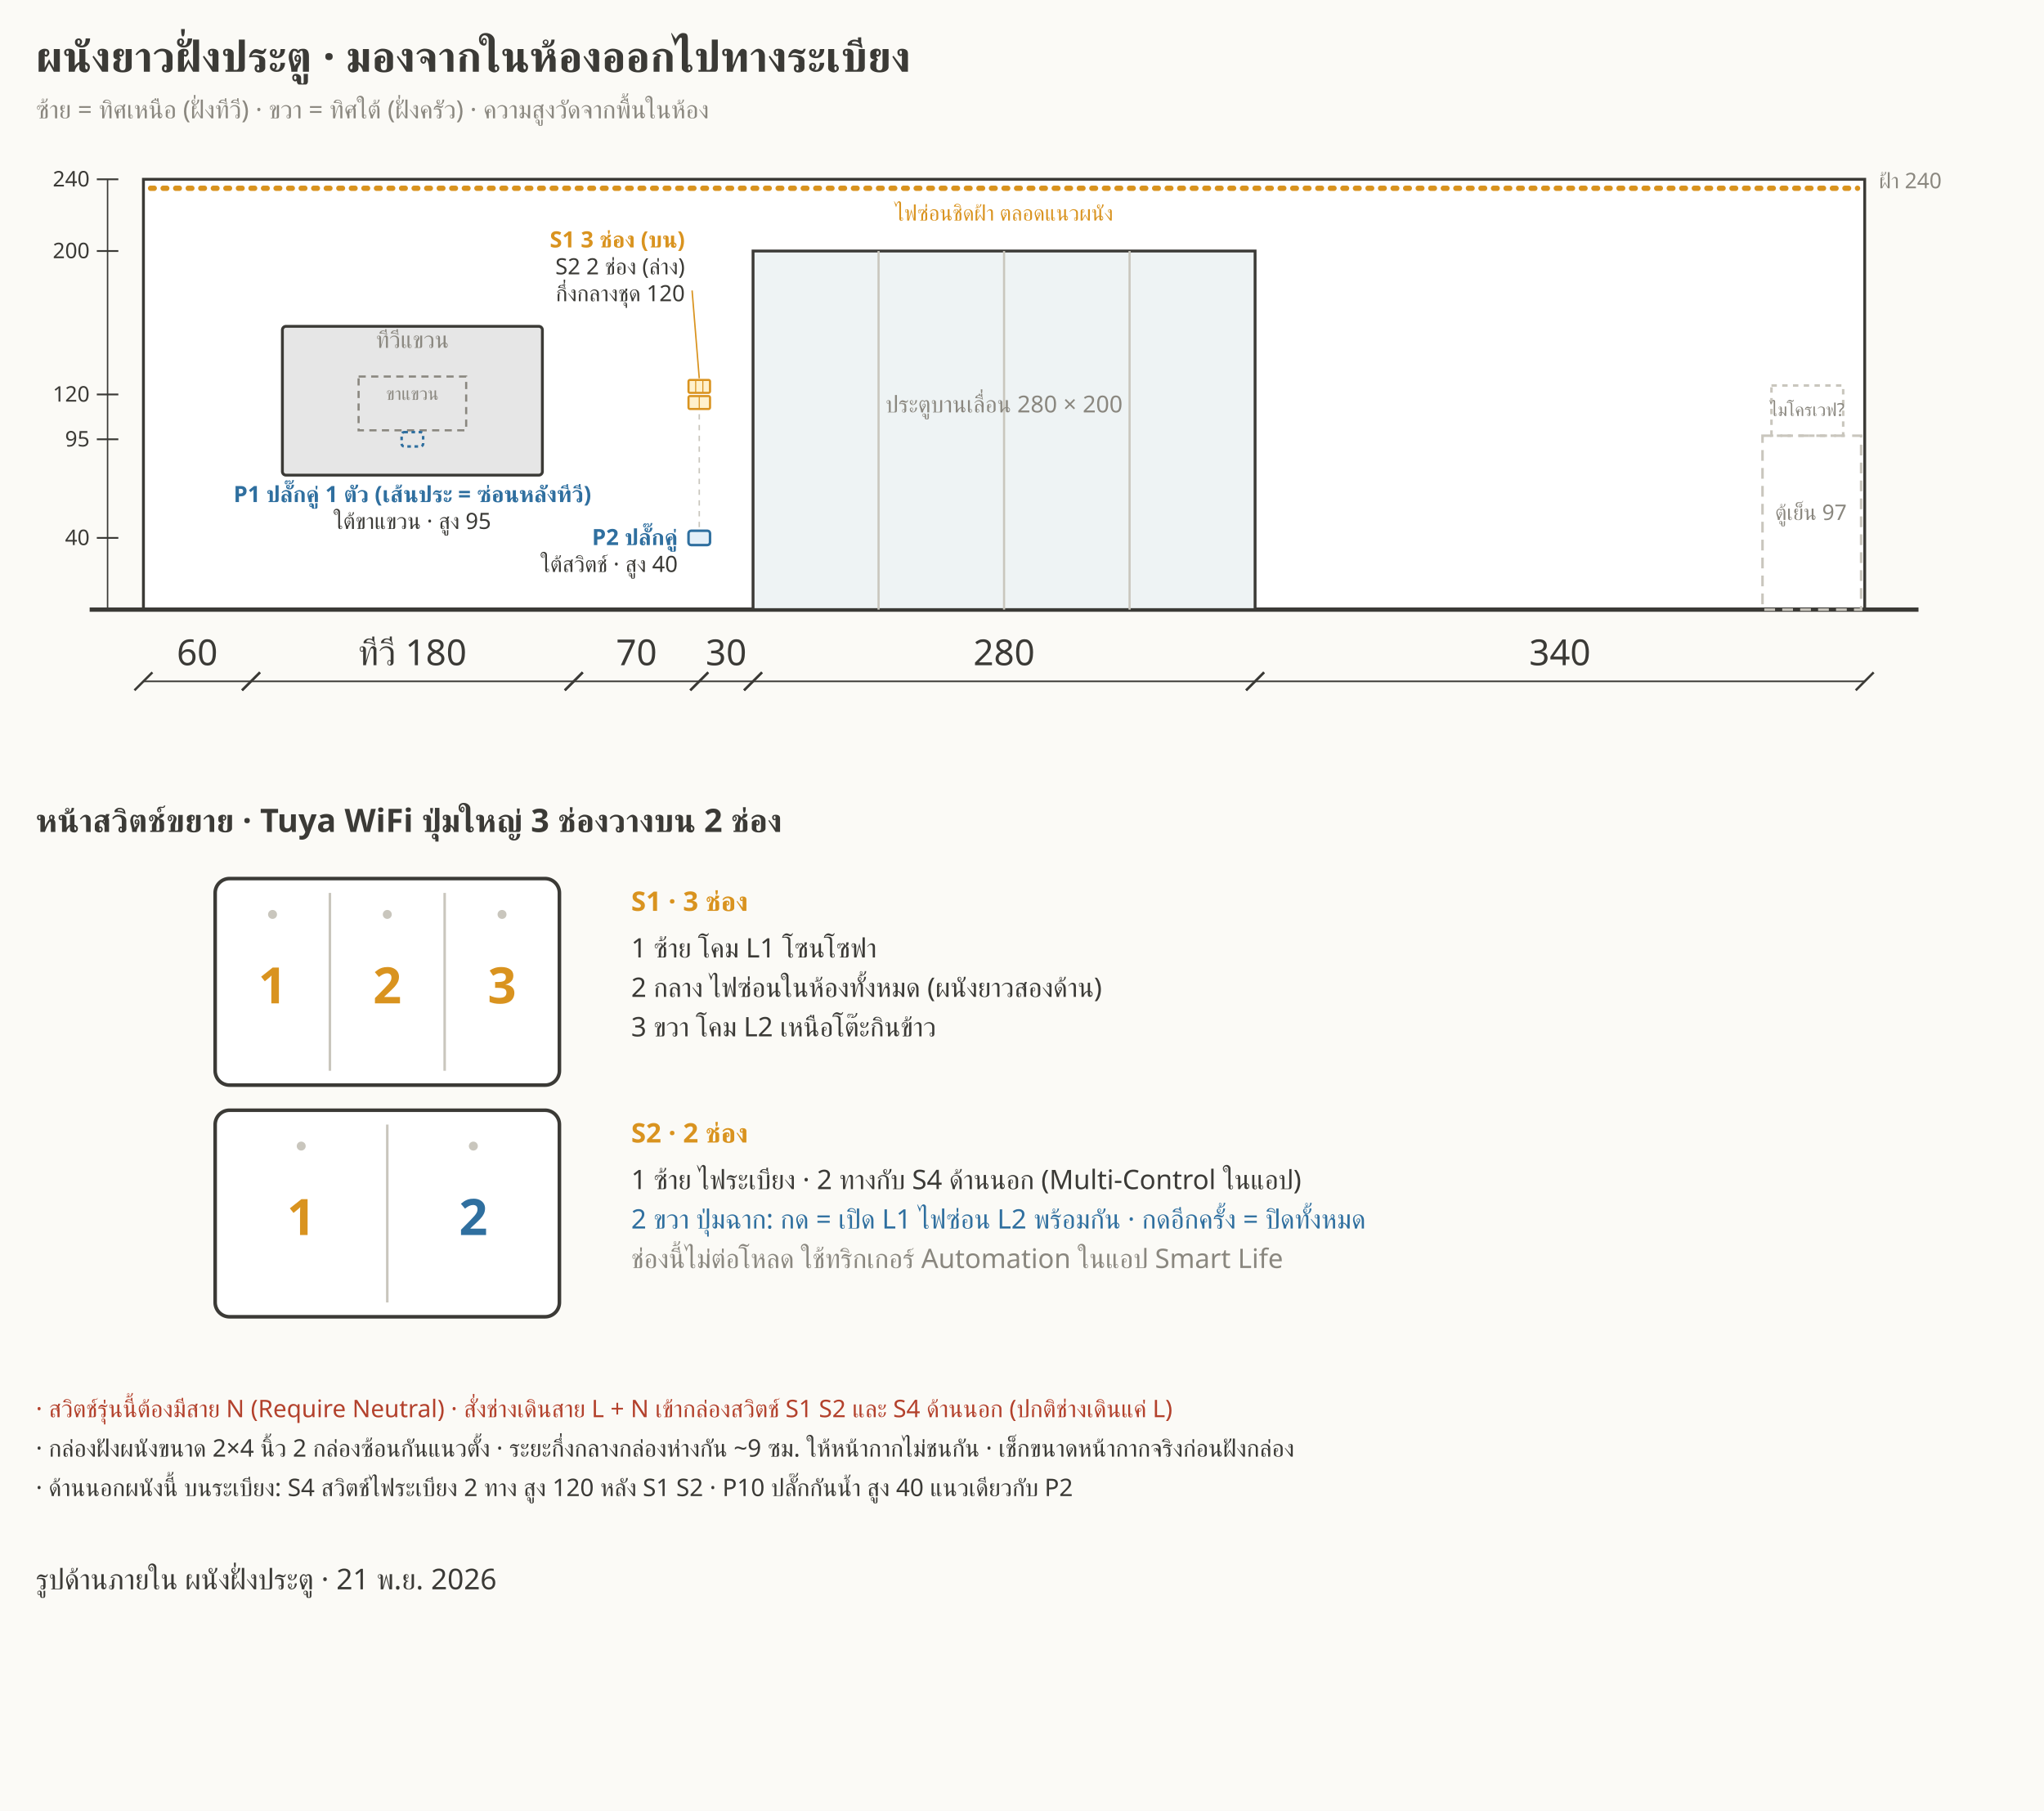
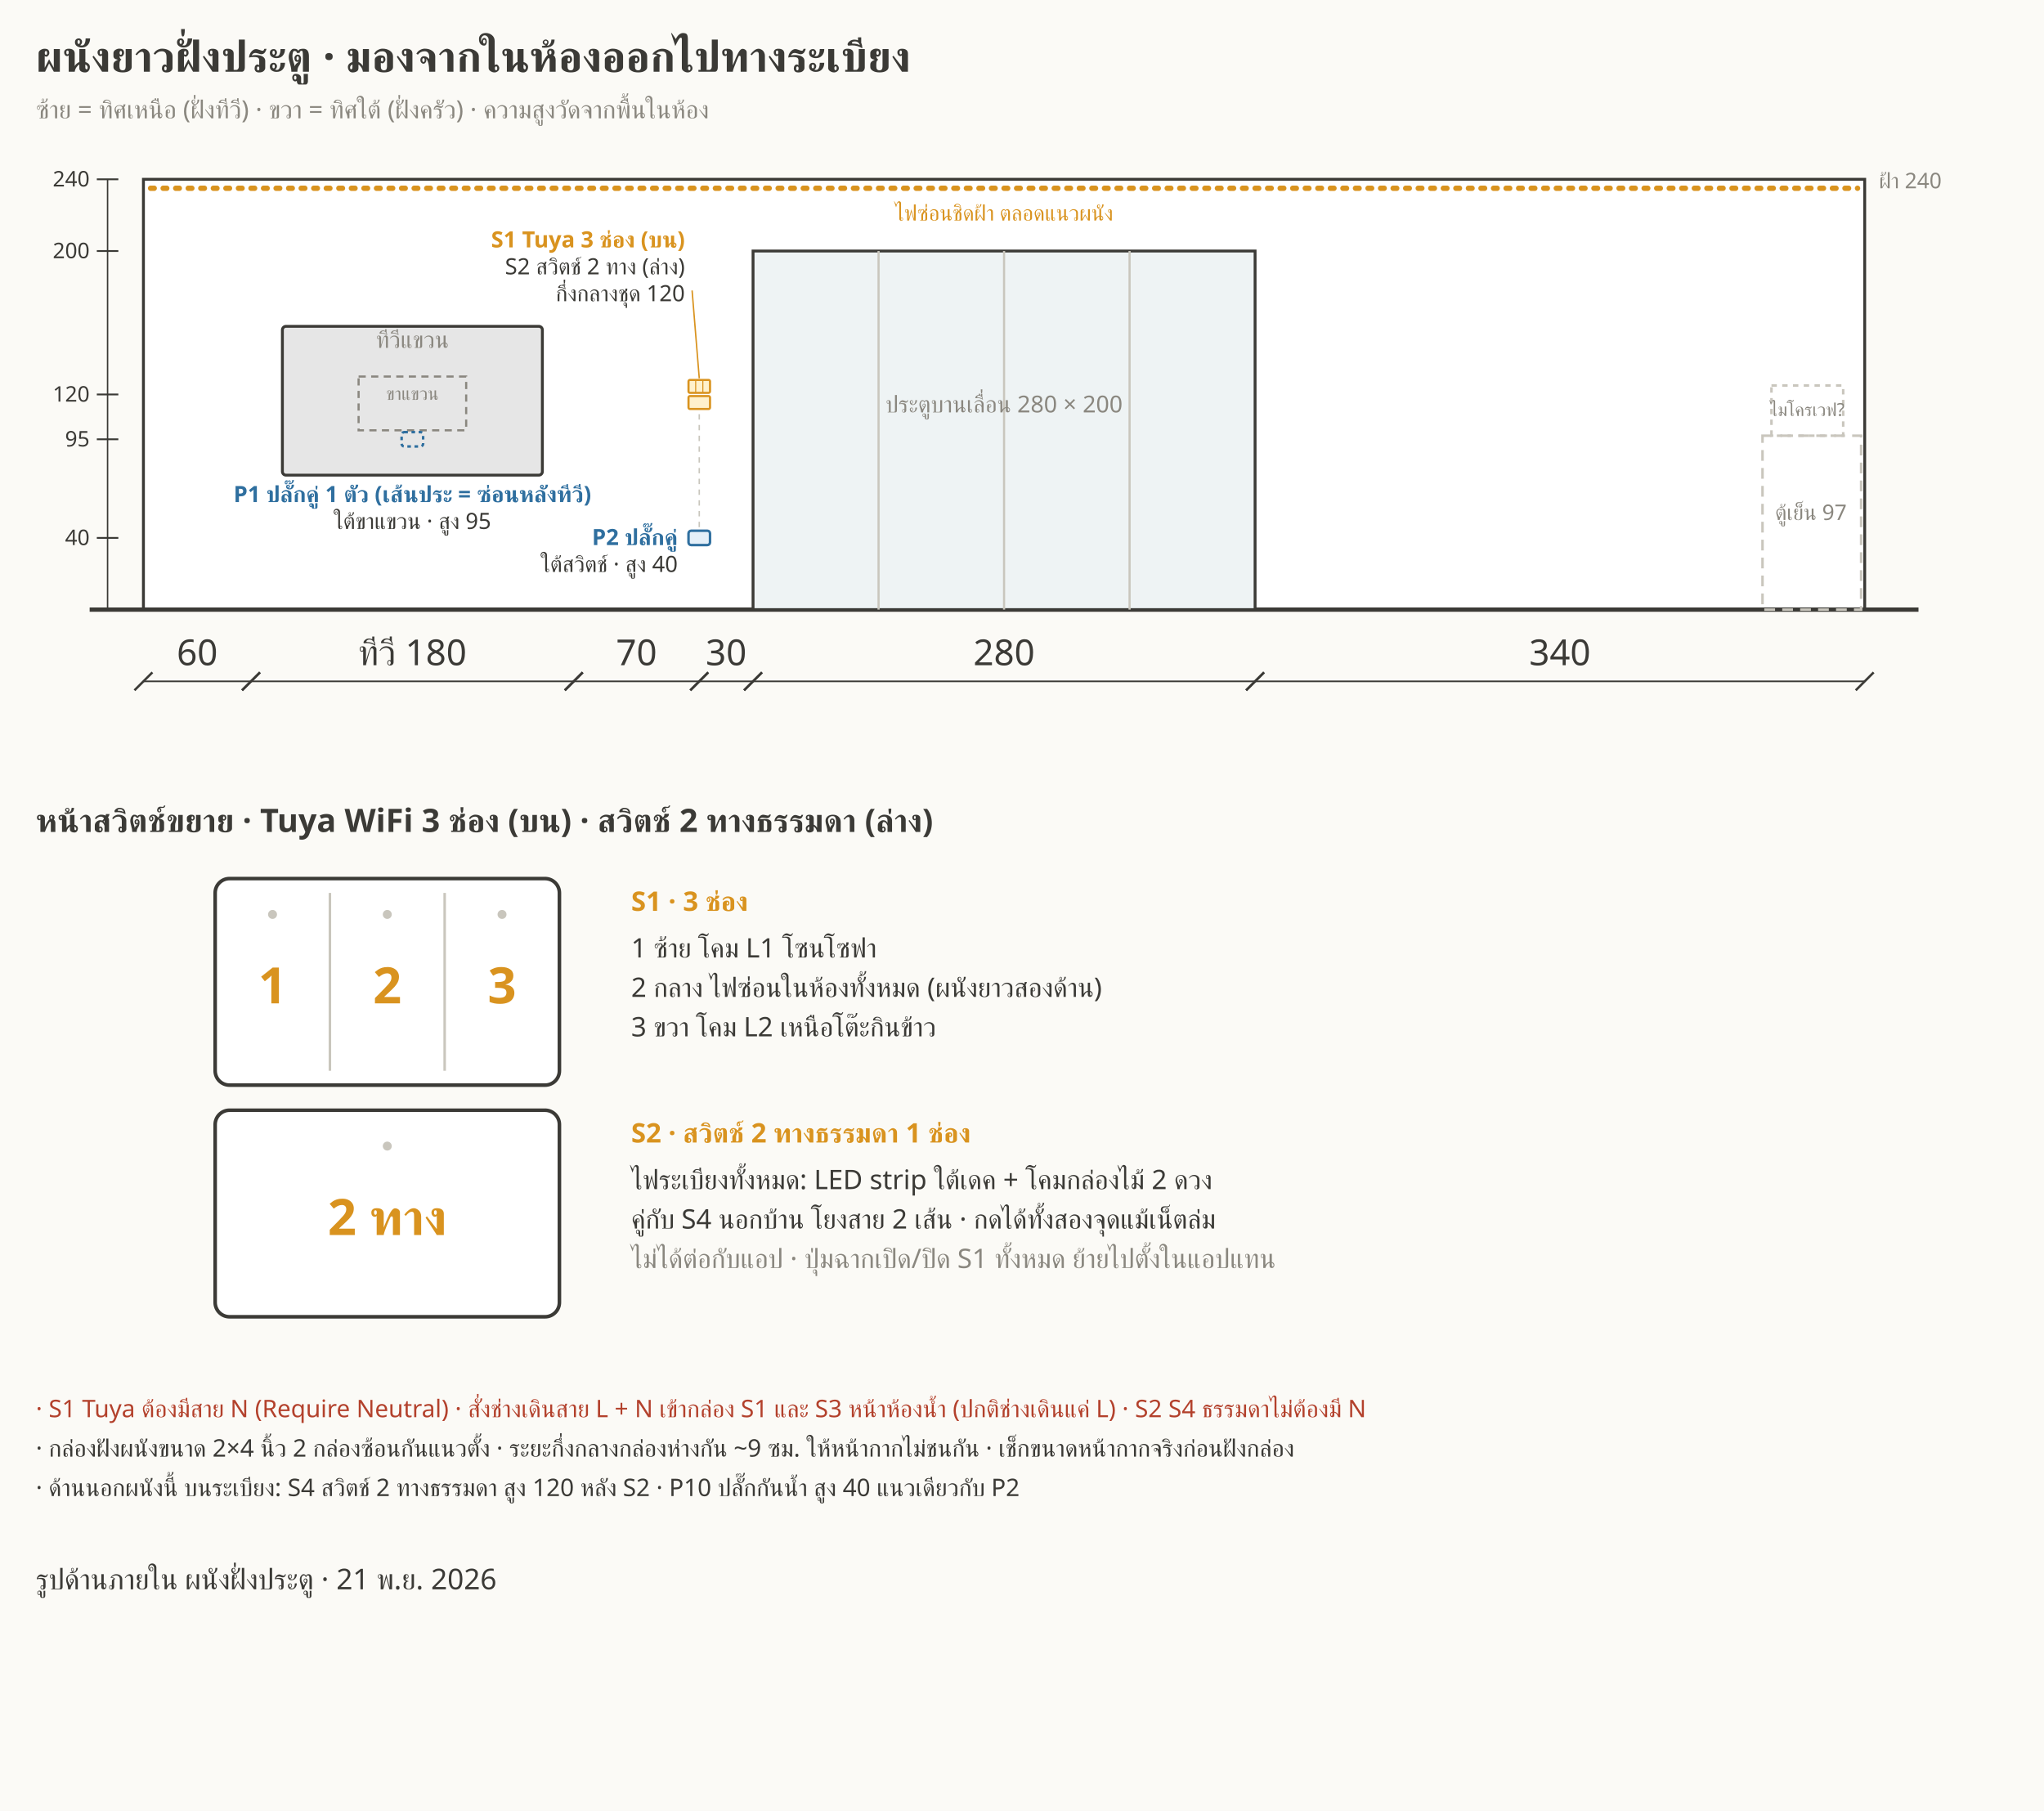
<svg xmlns="http://www.w3.org/2000/svg" viewBox="-80 -340 1140 1010" width="1140" height="1010" font-family="Leelawadee UI, Tahoma, sans-serif">
  <defs />
  <rect x="-80" y="-340" width="1140" height="1010" fill="#fbfaf6" />
  <text x="-60" y="-300" font-size="24" font-weight="600" text-anchor="start" fill="#3b3a36">ผนังยาวฝั่งประตู · มองจากในห้องออกไปทางระเบียง</text>
  <text x="-60" y="-274" font-size="14" font-weight="400" text-anchor="start" fill="#8a877f">ซ้าย = ทิศเหนือ (ฝั่งทีวี) · ขวา = ทิศใต้ (ฝั่งครัว) · ความสูงวัดจากพื้นในห้อง</text>
  <rect x="0" y="-240" width="960" height="240" fill="#ffffff" stroke="#3b3a36" stroke-width="1.6" />
  <line x1="-30" y1="0" x2="990" y2="0" stroke="#3b3a36" stroke-width="2.4" />
  <text x="968" y="-235" font-size="12" font-weight="400" text-anchor="start" fill="#8a877f">ฝ้า 240</text>
  <line x1="4" y1="-235" x2="956" y2="-235" stroke="#d9931f" stroke-width="3" stroke-dasharray="2 5" stroke-linecap="round" />
  <text x="480" y="-217" font-size="12" font-weight="400" text-anchor="middle" fill="#d9931f">ไฟซ่อนชิดฝ้า ตลอดแนวผนัง</text>
  <rect x="340" y="-200" width="280" height="200" fill="#eef3f4" stroke="#3b3a36" stroke-width="1.6" />
  <line x1="410" y1="-200" x2="410" y2="0" stroke="#c9c6bd" stroke-width="1.2" />
  <line x1="480" y1="-200" x2="480" y2="0" stroke="#c9c6bd" stroke-width="1.2" />
  <line x1="550" y1="-200" x2="550" y2="0" stroke="#c9c6bd" stroke-width="1.2" />
  <text x="480" y="-110" font-size="13" font-weight="400" text-anchor="middle" fill="#8a877f">ประตูบานเลื่อน 280 × 200</text>
  <rect x="903" y="-97" width="55" height="97" fill="none" stroke="#c9c6bd" stroke-width="1.4" stroke-dasharray="6 4" />
  <text x="930" y="-50" font-size="12" font-weight="400" text-anchor="middle" fill="#8a877f">ตู้เย็น 97</text>
  <rect x="908" y="-125" width="40" height="28" fill="none" stroke="#c9c6bd" stroke-width="1.4" stroke-dasharray="3 3" />
  <text x="928" y="-108" font-size="10" font-weight="400" text-anchor="middle" fill="#8a877f">ไมโครเวฟ?</text>
  <rect x="77.5" y="-158" width="145" height="83" rx="2" fill="#2f2e2b" fill-opacity="0.12" stroke="#3b3a36" stroke-width="1.6" />
  <text x="150" y="-146" font-size="13" font-weight="400" text-anchor="middle" fill="#8a877f">ทีวีแขวน</text>
  <rect x="120" y="-130" width="60" height="30" fill="none" stroke="#8a877f" stroke-width="1.2" stroke-dasharray="4 3" />
  <text x="150" y="-117" font-size="10" font-weight="400" text-anchor="middle" fill="#8a877f">ขาแขวน</text>
  <rect x="144" y="-99" width="12" height="8" rx="1.5" fill="none" stroke="#2f6f9f" stroke-width="1.4" stroke-dasharray="2 2" />
  <text x="150" y="-60" font-size="12.5" font-weight="600" text-anchor="middle" fill="#2f6f9f">P1 ปลั๊กคู่ 1 ตัว (เส้นประ = ซ่อนหลังทีวี)</text>
  <text x="150" y="-45" font-size="12.5" font-weight="400" text-anchor="middle" fill="#3b3a36">ใต้ขาแขวน · สูง 95</text>
  <rect x="304" y="-128.1" width="12" height="7.2" rx="0.8" fill="#fff1cc" stroke="#d9931f" stroke-width="1.2" />
  <line x1="308" y1="-128.1" x2="308" y2="-120.9" stroke="#d9931f" stroke-width="0.6" />
  <line x1="312" y1="-128.1" x2="312" y2="-120.9" stroke="#d9931f" stroke-width="0.6" />
  <rect x="304" y="-119.1" width="12" height="7.2" rx="0.8" fill="#fff1cc" stroke="#d9931f" stroke-width="1.2" />
-   <line x1="310" y1="-119.1" x2="310" y2="-111.9" stroke="#d9931f" stroke-width="0.6" />
  <line x1="310" y1="-129" x2="306" y2="-178" stroke="#d9931f" stroke-width="0.8" />
-   <text x="302" y="-202" font-size="12.5" font-weight="600" text-anchor="end" fill="#d9931f">S1 3 ช่อง (บน)</text>
-   <text x="302" y="-187" font-size="12.5" font-weight="400" text-anchor="end" fill="#3b3a36">S2 2 ช่อง (ล่าง)</text>
+   <text x="302" y="-202" font-size="12.5" font-weight="600" text-anchor="end" fill="#d9931f">S1 Tuya 3 ช่อง (บน)</text>
+   <text x="302" y="-187" font-size="12.5" font-weight="400" text-anchor="end" fill="#3b3a36">S2 สวิตช์ 2 ทาง (ล่าง)</text>
  <text x="302" y="-172" font-size="12.5" font-weight="400" text-anchor="end" fill="#3b3a36">กึ่งกลางชุด 120</text>
  <rect x="304" y="-44" width="12" height="8" rx="1.5" fill="#e4eff8" stroke="#2f6f9f" stroke-width="1.4" />
  <line x1="310" y1="-46" x2="310" y2="-110" stroke="#c9c6bd" stroke-width="0.8" stroke-dasharray="3 3" />
  <text x="298" y="-36" font-size="12.5" font-weight="600" text-anchor="end" fill="#2f6f9f">P2 ปลั๊กคู่</text>
  <text x="298" y="-21" font-size="12.5" font-weight="400" text-anchor="end" fill="#3b3a36">ใต้สวิตช์ · สูง 40</text>
  <line x1="-26" y1="-40" x2="-14" y2="-40" stroke="#3b3a36" stroke-width="1" />
  <text x="-30" y="-36" font-size="12" font-weight="400" text-anchor="end" fill="#3b3a36">40</text>
  <line x1="-26" y1="-95" x2="-14" y2="-95" stroke="#3b3a36" stroke-width="1" />
  <text x="-30" y="-91" font-size="12" font-weight="400" text-anchor="end" fill="#3b3a36">95</text>
  <line x1="-26" y1="-120" x2="-14" y2="-120" stroke="#3b3a36" stroke-width="1" />
  <text x="-30" y="-116" font-size="12" font-weight="400" text-anchor="end" fill="#3b3a36">120</text>
  <line x1="-26" y1="-200" x2="-14" y2="-200" stroke="#3b3a36" stroke-width="1" />
  <text x="-30" y="-196" font-size="12" font-weight="400" text-anchor="end" fill="#3b3a36">200</text>
  <line x1="-26" y1="-240" x2="-14" y2="-240" stroke="#3b3a36" stroke-width="1" />
  <text x="-30" y="-236" font-size="12" font-weight="400" text-anchor="end" fill="#3b3a36">240</text>
  <line x1="-20" y1="0" x2="-20" y2="-240" stroke="#3b3a36" stroke-width="0.8" />
  <g>
    <line x1="0" y1="40" x2="60" y2="40" stroke="#3b3a36" stroke-width="0.9" />
    <line x1="-5" y1="45" x2="5" y2="35" stroke="#3b3a36" stroke-width="1.3" />
    <line x1="55" y1="45" x2="65" y2="35" stroke="#3b3a36" stroke-width="1.3" />
    <text x="30" y="31" font-size="20" font-weight="500" text-anchor="middle" fill="#3b3a36">60</text>
  </g>
  <g>
    <line x1="60" y1="40" x2="240" y2="40" stroke="#3b3a36" stroke-width="0.9" />
    <line x1="55" y1="45" x2="65" y2="35" stroke="#3b3a36" stroke-width="1.3" />
    <line x1="235" y1="45" x2="245" y2="35" stroke="#3b3a36" stroke-width="1.3" />
    <text x="150" y="31" font-size="20" font-weight="500" text-anchor="middle" fill="#3b3a36">ทีวี 180</text>
  </g>
  <g>
    <line x1="240" y1="40" x2="310" y2="40" stroke="#3b3a36" stroke-width="0.9" />
    <line x1="235" y1="45" x2="245" y2="35" stroke="#3b3a36" stroke-width="1.3" />
    <line x1="305" y1="45" x2="315" y2="35" stroke="#3b3a36" stroke-width="1.3" />
    <text x="275" y="31" font-size="20" font-weight="500" text-anchor="middle" fill="#3b3a36">70</text>
  </g>
  <g>
    <line x1="310" y1="40" x2="340" y2="40" stroke="#3b3a36" stroke-width="0.9" />
    <line x1="305" y1="45" x2="315" y2="35" stroke="#3b3a36" stroke-width="1.3" />
    <line x1="335" y1="45" x2="345" y2="35" stroke="#3b3a36" stroke-width="1.3" />
    <text x="325" y="31" font-size="20" font-weight="500" text-anchor="middle" fill="#3b3a36">30</text>
  </g>
  <g>
    <line x1="340" y1="40" x2="620" y2="40" stroke="#3b3a36" stroke-width="0.9" />
    <line x1="335" y1="45" x2="345" y2="35" stroke="#3b3a36" stroke-width="1.3" />
    <line x1="615" y1="45" x2="625" y2="35" stroke="#3b3a36" stroke-width="1.3" />
    <text x="480" y="31" font-size="20" font-weight="500" text-anchor="middle" fill="#3b3a36">280</text>
  </g>
  <g>
    <line x1="620" y1="40" x2="960" y2="40" stroke="#3b3a36" stroke-width="0.9" />
    <line x1="615" y1="45" x2="625" y2="35" stroke="#3b3a36" stroke-width="1.3" />
    <line x1="955" y1="45" x2="965" y2="35" stroke="#3b3a36" stroke-width="1.3" />
    <text x="790" y="31" font-size="20" font-weight="500" text-anchor="middle" fill="#3b3a36">340</text>
  </g>
-   <text x="-60" y="124" font-size="18" font-weight="600" text-anchor="start" fill="#3b3a36">หน้าสวิตช์ขยาย · Tuya WiFi ปุ่มใหญ่ 3 ช่องวางบน 2 ช่อง</text>
+   <text x="-60" y="124" font-size="18" font-weight="600" text-anchor="start" fill="#3b3a36">หน้าสวิตช์ขยาย · Tuya WiFi 3 ช่อง (บน) · สวิตช์ 2 ทางธรรมดา (ล่าง)</text>
  <rect x="40" y="150" width="192" height="115.2" rx="8" fill="#fff" stroke="#3b3a36" stroke-width="2" />
  <circle cx="72" cy="170" r="2.5" fill="#c9c6bd" />
  <text x="72" y="219.6" font-size="28" font-weight="700" text-anchor="middle" fill="#d9931f">1</text>
  <line x1="104" y1="158" x2="104" y2="257.2" stroke="#c9c6bd" stroke-width="1.4" />
  <circle cx="136" cy="170" r="2.5" fill="#c9c6bd" />
  <text x="136" y="219.6" font-size="28" font-weight="700" text-anchor="middle" fill="#d9931f">2</text>
  <line x1="168" y1="158" x2="168" y2="257.2" stroke="#c9c6bd" stroke-width="1.4" />
  <circle cx="200" cy="170" r="2.5" fill="#c9c6bd" />
  <text x="200" y="219.6" font-size="28" font-weight="700" text-anchor="middle" fill="#d9931f">3</text>
  <rect x="40" y="279.2" width="192" height="115.2" rx="8" fill="#fff" stroke="#3b3a36" stroke-width="2" />
-   <circle cx="88" cy="299.2" r="2.5" fill="#c9c6bd" />
-   <text x="88" y="348.8" font-size="28" font-weight="700" text-anchor="middle" fill="#d9931f">1</text>
-   <line x1="136" y1="287.2" x2="136" y2="386.4" stroke="#c9c6bd" stroke-width="1.4" />
-   <circle cx="184" cy="299.2" r="2.5" fill="#c9c6bd" />
-   <text x="184" y="348.8" font-size="28" font-weight="700" text-anchor="middle" fill="#2f6f9f">2</text>
+   <circle cx="136" cy="299.2" r="2.5" fill="#c9c6bd" />
+   <text x="136" y="348.8" font-size="28" font-weight="700" text-anchor="middle" fill="#d9931f">2 ทาง</text>
  <text x="272" y="168" font-size="15" font-weight="600" text-anchor="start" fill="#d9931f">S1 · 3 ช่อง</text>
  <text x="272" y="194" font-size="15" font-weight="400" text-anchor="start" fill="#3b3a36">1 ซ้าย   โคม L1 โซนโซฟา</text>
  <text x="272" y="216" font-size="15" font-weight="400" text-anchor="start" fill="#3b3a36">2 กลาง   ไฟซ่อนในห้องทั้งหมด (ผนังยาวสองด้าน)</text>
  <text x="272" y="238" font-size="15" font-weight="400" text-anchor="start" fill="#3b3a36">3 ขวา    โคม L2 เหนือโต๊ะกินข้าว</text>
-   <text x="272" y="297.2" font-size="15" font-weight="600" text-anchor="start" fill="#d9931f">S2 · 2 ช่อง</text>
-   <text x="272" y="323.2" font-size="15" font-weight="400" text-anchor="start" fill="#3b3a36">1 ซ้าย   ไฟระเบียง · 2 ทางกับ S4 ด้านนอก (Multi-Control ในแอป)</text>
-   <text x="272" y="345.2" font-size="15" font-weight="400" text-anchor="start" fill="#2f6f9f">2 ขวา    ปุ่มฉาก: กด = เปิด L1 ไฟซ่อน L2 พร้อมกัน · กดอีกครั้ง = ปิดทั้งหมด</text>
-   <text x="272" y="367.2" font-size="15" font-weight="400" text-anchor="start" fill="#8a877f">          ช่องนี้ไม่ต่อโหลด ใช้ทริกเกอร์ Automation ในแอป Smart Life</text>
-   <text x="-60" y="450.4" font-size="13.5" font-weight="400" text-anchor="start" fill="#b3412c">· สวิตช์รุ่นนี้ต้องมีสาย N (Require Neutral) · สั่งช่างเดินสาย L + N เข้ากล่องสวิตช์ S1 S2 และ S4 ด้านนอก (ปกติช่างเดินแค่ L)</text>
+   <text x="272" y="297.2" font-size="15" font-weight="600" text-anchor="start" fill="#d9931f">S2 · สวิตช์ 2 ทางธรรมดา 1 ช่อง</text>
+   <text x="272" y="323.2" font-size="15" font-weight="400" text-anchor="start" fill="#3b3a36">ไฟระเบียงทั้งหมด: LED strip ใต้เดค + โคมกล่องไม้ 2 ดวง</text>
+   <text x="272" y="345.2" font-size="15" font-weight="400" text-anchor="start" fill="#3b3a36">คู่กับ S4 นอกบ้าน โยงสาย 2 เส้น · กดได้ทั้งสองจุดแม้เน็ตล่ม</text>
+   <text x="272" y="367.2" font-size="15" font-weight="400" text-anchor="start" fill="#8a877f">ไม่ได้ต่อกับแอป · ปุ่มฉากเปิด/ปิด S1 ทั้งหมด ย้ายไปตั้งในแอปแทน</text>
+   <text x="-60" y="450.4" font-size="13.5" font-weight="400" text-anchor="start" fill="#b3412c">· S1 Tuya ต้องมีสาย N (Require Neutral) · สั่งช่างเดินสาย L + N เข้ากล่อง S1 และ S3 หน้าห้องน้ำ (ปกติช่างเดินแค่ L) · S2 S4 ธรรมดาไม่ต้องมี N</text>
  <text x="-60" y="472.4" font-size="13.5" font-weight="400" text-anchor="start" fill="#3b3a36">· กล่องฝังผนังขนาด 2×4 นิ้ว 2 กล่องซ้อนกันแนวตั้ง · ระยะกึ่งกลางกล่องห่างกัน ~9 ซม. ให้หน้ากากไม่ชนกัน · เช็กขนาดหน้ากากจริงก่อนฝังกล่อง</text>
-   <text x="-60" y="494.4" font-size="13.5" font-weight="400" text-anchor="start" fill="#3b3a36">· ด้านนอกผนังนี้ บนระเบียง: S4 สวิตช์ไฟระเบียง 2 ทาง สูง 120 หลัง S1 S2 · P10 ปลั๊กกันน้ำ สูง 40 แนวเดียวกับ P2</text>
+   <text x="-60" y="494.4" font-size="13.5" font-weight="400" text-anchor="start" fill="#3b3a36">· ด้านนอกผนังนี้ บนระเบียง: S4 สวิตช์ 2 ทางธรรมดา สูง 120 หลัง S2 · P10 ปลั๊กกันน้ำ สูง 40 แนวเดียวกับ P2</text>
  <text x="-60" y="546.4" font-size="16" font-weight="400" text-anchor="start" fill="#3b3a36">รูปด้านภายใน ผนังฝั่งประตู · 21 พ.ย. 2026</text>
</svg>
